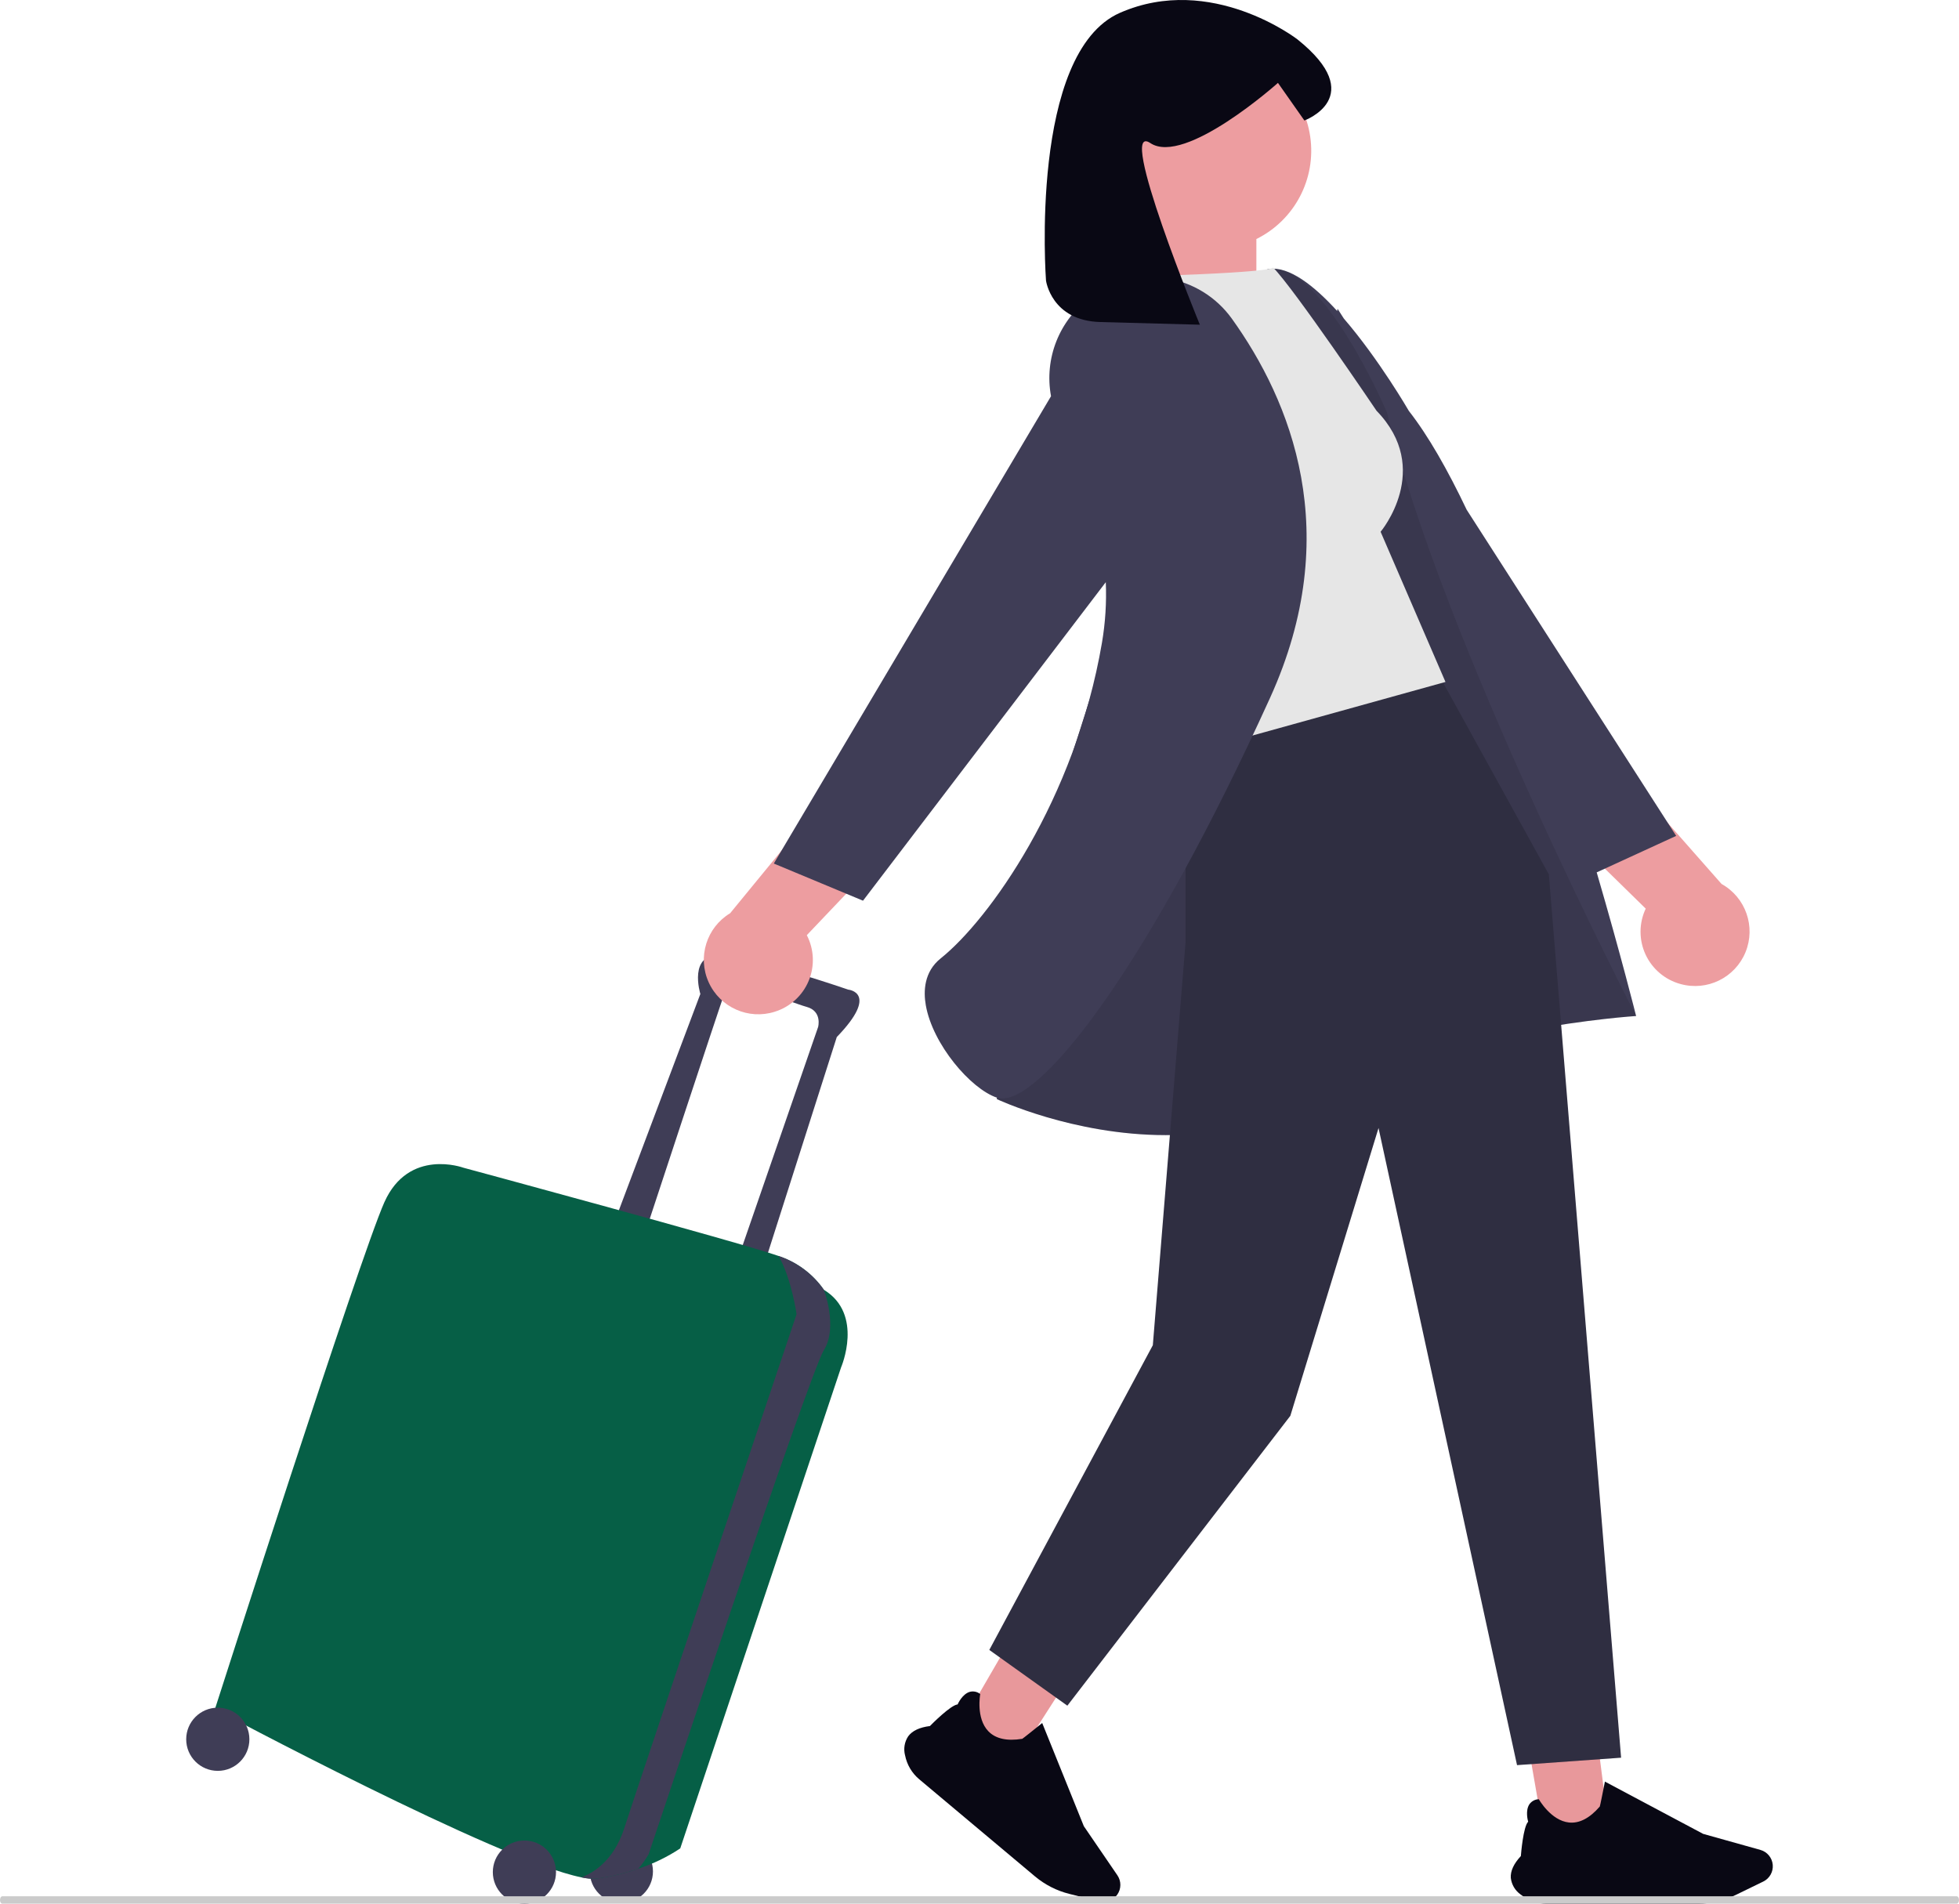
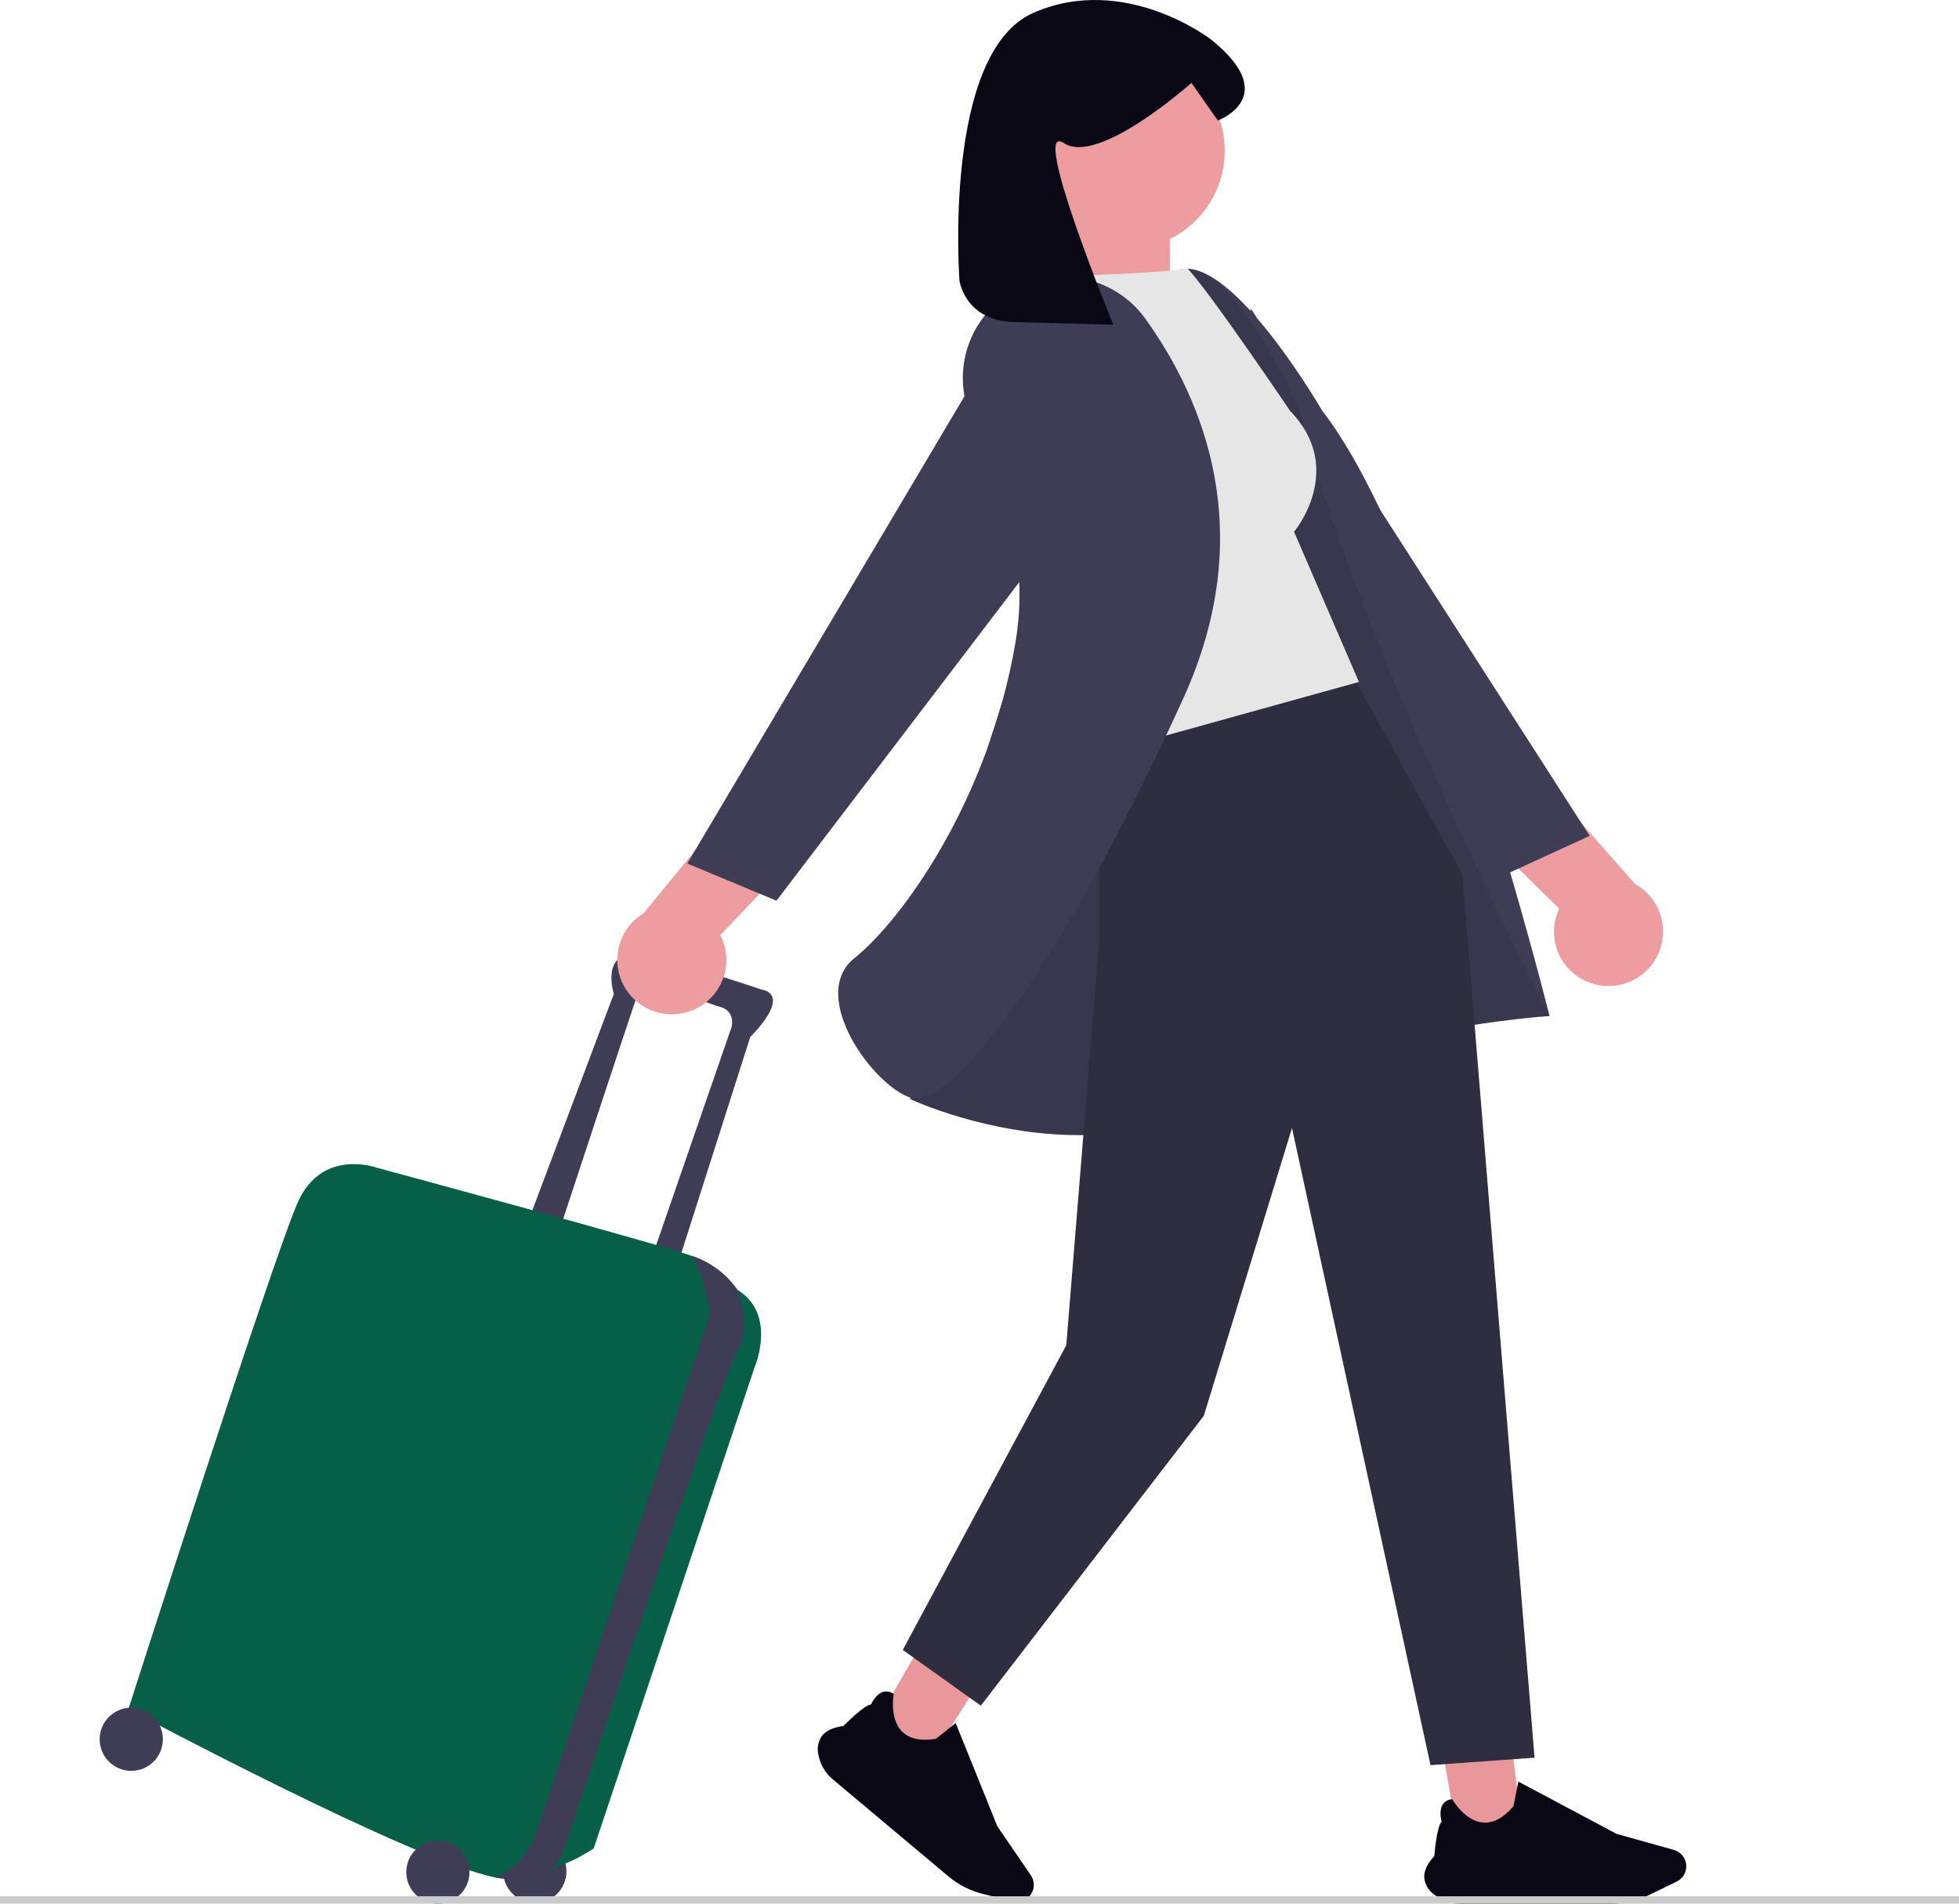
<svg xmlns="http://www.w3.org/2000/svg" width="905.49" height="880" viewBox="0 0 905.49 880" role="img" artist="Katerina Limpitsouni" source="https://undraw.co/">
-   <g transform="translate(-455.137 -100)">
+   <g transform="translate(-495.137 -100)">
    <g transform="translate(873.113 852.73)">
      <path d="M57.766,3.46,30.694,50.1l27.44,12.9L85.317,20.642Z" transform="translate(-5.658 -3.46)" fill="#e8989b" />
      <path d="M6.18,61.9a10.9,10.9,0,0,1,1.46-8.75C9.515,50.59,12.895,49,17.69,48.4c.714-.729,9.593-9.717,12.784-9.984.288-.638,2.273-4.807,5.594-5.809a5.508,5.508,0,0,1,4.806.955l.07.047-.016.085c-.022.113-2.041,11.134,3.793,17.146,3.346,3.446,8.609,4.614,15.648,3.467.387-.2,5.62-4.39,9.075-7.187l.137-.118L88.829,94.7l15.55,22.756a7.854,7.854,0,0,1-8.393,12L82.107,125.99a39.835,39.835,0,0,1-15.848-8.077L12.8,73.058A19.334,19.334,0,0,1,6.19,61.9Z" transform="translate(-5.831 -3.258)" fill="#090814" />
    </g>
    <path d="M268.5,567.55l9.244,53.133,29.313-7.752L300.655,563Z" transform="translate(891.411 329.973)" fill="#e8989b" />
    <path d="M272.8,646.744A10.9,10.9,0,0,1,268.3,639.1c-.208-3.165,1.358-6.562,4.649-10.094.079-1.017,1.1-13.61,3.376-15.865-.191-.674-1.35-5.143.551-8.046a5.511,5.511,0,0,1,4.29-2.362l.085-.01.043.076c.055.1,5.594,9.841,13.927,10.7,4.778.489,9.561-2,14.215-7.4.167-.4,1.484-6.976,2.332-11.339l.035-.174,45.4,24.163,26.539,7.436a7.856,7.856,0,0,1,1.286,14.589l-12.864,6.261a39.833,39.833,0,0,1-17.332,4H285.053a19.333,19.333,0,0,1-12.249-4.294Z" transform="translate(885.159 328.968)" fill="#090814" />
    <path d="M18.831,107.306,12.992,77.382a45.527,45.527,0,1,1,52.7,8.965v20.959Z" transform="translate(970.166 124.148)" fill="#ed9da0" />
    <path d="M750.617,507.587a25.169,25.169,0,0,0,18.963-46.251l-53.424-60.609-45.186,9.762,63.553,62.249a25.033,25.033,0,0,0,16.094,34.849Z" transform="translate(481.299 47.284)" fill="#ed9da0" />
    <path d="M0,383.842,24.083,259.41S101.1,3.586,125.86.125c9.328-1.3,20.808,7.7,31.491,19.429l.185-1.023,2.883,4.489C176.768,41.983,190.5,65.768,190.5,65.768c8.951,11.42,17.948,27.261,26.71,45.661l96.836,150.758-36.734,16.866c11.288,38.62,18.22,66.4,18.22,66.4s-88.888,5.565-153.866,40.134c-20.948,11.146-43.124,14.921-63.544,14.924C35.2,400.518,0,383.842,0,383.842Z" transform="translate(915.852 224.205)" fill="#3f3d56" />
    <circle cx="14.604" cy="14.604" r="14.604" transform="translate(727.739 950.458)" fill="#3f3d56" />
    <path d="M443.786,584.648s34.52-104.886,37.175-112.188S511.5,477.106,518.8,479.1s5.311,9.294,5.311,9.294L486.936,595.933l11.285,5.311,34.52-108.205c19.915-20.579,5.311-21.907,5.311-21.907s-42.485-14.6-58.418-15.932-9.958,17.924-9.958,17.924l-38.5,102.23Z" transform="translate(309.179 86.336)" fill="#3f3d56" />
    <path d="M604.433,569.492l-.007-.007a41.4,41.4,0,0,0-19.908-15.261q-.428-.159-1-.359c-18.289-6.393-145.712-40.8-145.712-40.8S412.585,503.772,401.3,529s-78.333,234.334-78.333,234.334S454.1,833.459,492.332,841.093a23.092,23.092,0,0,0,7.216.571,101.747,101.747,0,0,0,19.1-4.561,79.931,79.931,0,0,0,19.4-9.38L612.4,605.339S623.021,580.777,604.433,569.492Z" transform="translate(231.511 126.718)" fill="#065f46" />
    <path d="M533.664,551.745l-.007-.007a41.4,41.4,0,0,0-19.909-15.261q-.428-.16-1-.358c6.015,10.542,8.3,26.912,8.3,26.912S448.03,780.1,441.391,800.683c-5.058,15.686-15.262,21.017-19.829,22.663a23.094,23.094,0,0,0,7.216.571,101.741,101.741,0,0,0,19.1-4.561,42.5,42.5,0,0,0,4.8-6.725s74.35-222.385,80.988-233.006S533.664,551.745,533.664,551.745Z" transform="translate(302.28 144.464)" fill="#3f3d56" />
    <circle cx="14.604" cy="14.604" r="14.604" transform="translate(682.93 950.79)" fill="#3f3d56" />
    <circle cx="14.604" cy="14.604" r="14.604" transform="translate(541.202 889.385)" fill="#3f3d56" />
    <path d="M487.292,515.532a25.169,25.169,0,0,1-20.6-45.546l51.231-62.474,45.505,8.146-61.3,64.473a25.033,25.033,0,0,1-14.842,35.4Z" transform="translate(325.938 52.153)" fill="#ed9da0" />
    <path d="M557.422,529.846S634.446,274.022,659.2,270.565s54.507,66.343,54.507,66.343C739.473,443.41,828.868,615.9,828.868,615.9S739.979,621.459,675,656.029s-141.661-1.75-141.661-1.75Z" transform="translate(382.512 -46.233)" opacity="0.1" style="isolation:isolate" />
    <path d="M447.051,194.769v128.55L431.922,509.533,356.34,650.391l36.073,25.767L495.48,542.171l40.765-133.04,64.02,294.511,48.1-3.435-33.4-408.335L551.57,176.935Z" transform="translate(556.076 212.304)" fill="#2f2e41" />
    <path d="M688.8,336.417c26.235,27,1.874,55.92,1.874,55.92l29.982,69.418L602.6,494.535l-41.256-189.7,28.108-30.852c56.217-1.928,51.413-3.948,51.413-3.948C650.711,279.953,688.8,336.417,688.8,336.417Z" transform="translate(402.609 -46.524)" fill="#e6e6e6" />
    <path d="M103.068,379.318c-12.119-4.112-29.641-24.619-32.811-42.692-1.139-6.47-.865-15.477,6.868-21.666,22.221-17.771,62.113-73.109,74.554-145.95a133.641,133.641,0,0,0,1.763-27.96L41.228,288.284,0,271.108,128.132,55.076A46.184,46.184,0,0,1,146.183,9.467l.6-.438a46.174,46.174,0,0,1,64.89,10.154c27.206,37.882,52.365,99.049,17.7,175.338C173.719,317.013,125.289,379.722,105.6,379.713h-.074A7.835,7.835,0,0,1,103.068,379.318Z" transform="translate(812.811 228.068)" fill="#3f3d56" />
-     <path d="M175,710.14c0-.949.477-1.718,1.065-1.718h903.359c.589,0,1.065.769,1.065,1.718s-.477,1.718-1.065,1.718H176.065C175.477,711.858,175,711.089,175,710.14Z" transform="translate(280.137 268.141)" fill="#cbcbcb" />
+     <path d="M175,710.14c0-.949.477-1.718,1.065-1.718h960.359c.589,0,1.065.769,1.065,1.718s-.477,1.718-1.065,1.718H176.065C175.477,711.858,175,711.089,175,710.14Z" transform="translate(280.137 268.141)" fill="#cbcbcb" />
    <path d="M704.979,161.8s2.449,18.574,25.122,19.175l45.992,1.23s-38.881-94.619-22.885-83.96,58.985-27.825,58.985-27.825l12.212,17.387s30.046-10.886-3.254-37.53c0,0-39.74-30.718-81.925-12.272S704.979,161.8,704.979,161.8Z" transform="translate(233.641 67.892)" fill="#090814" />
  </g>
</svg>
